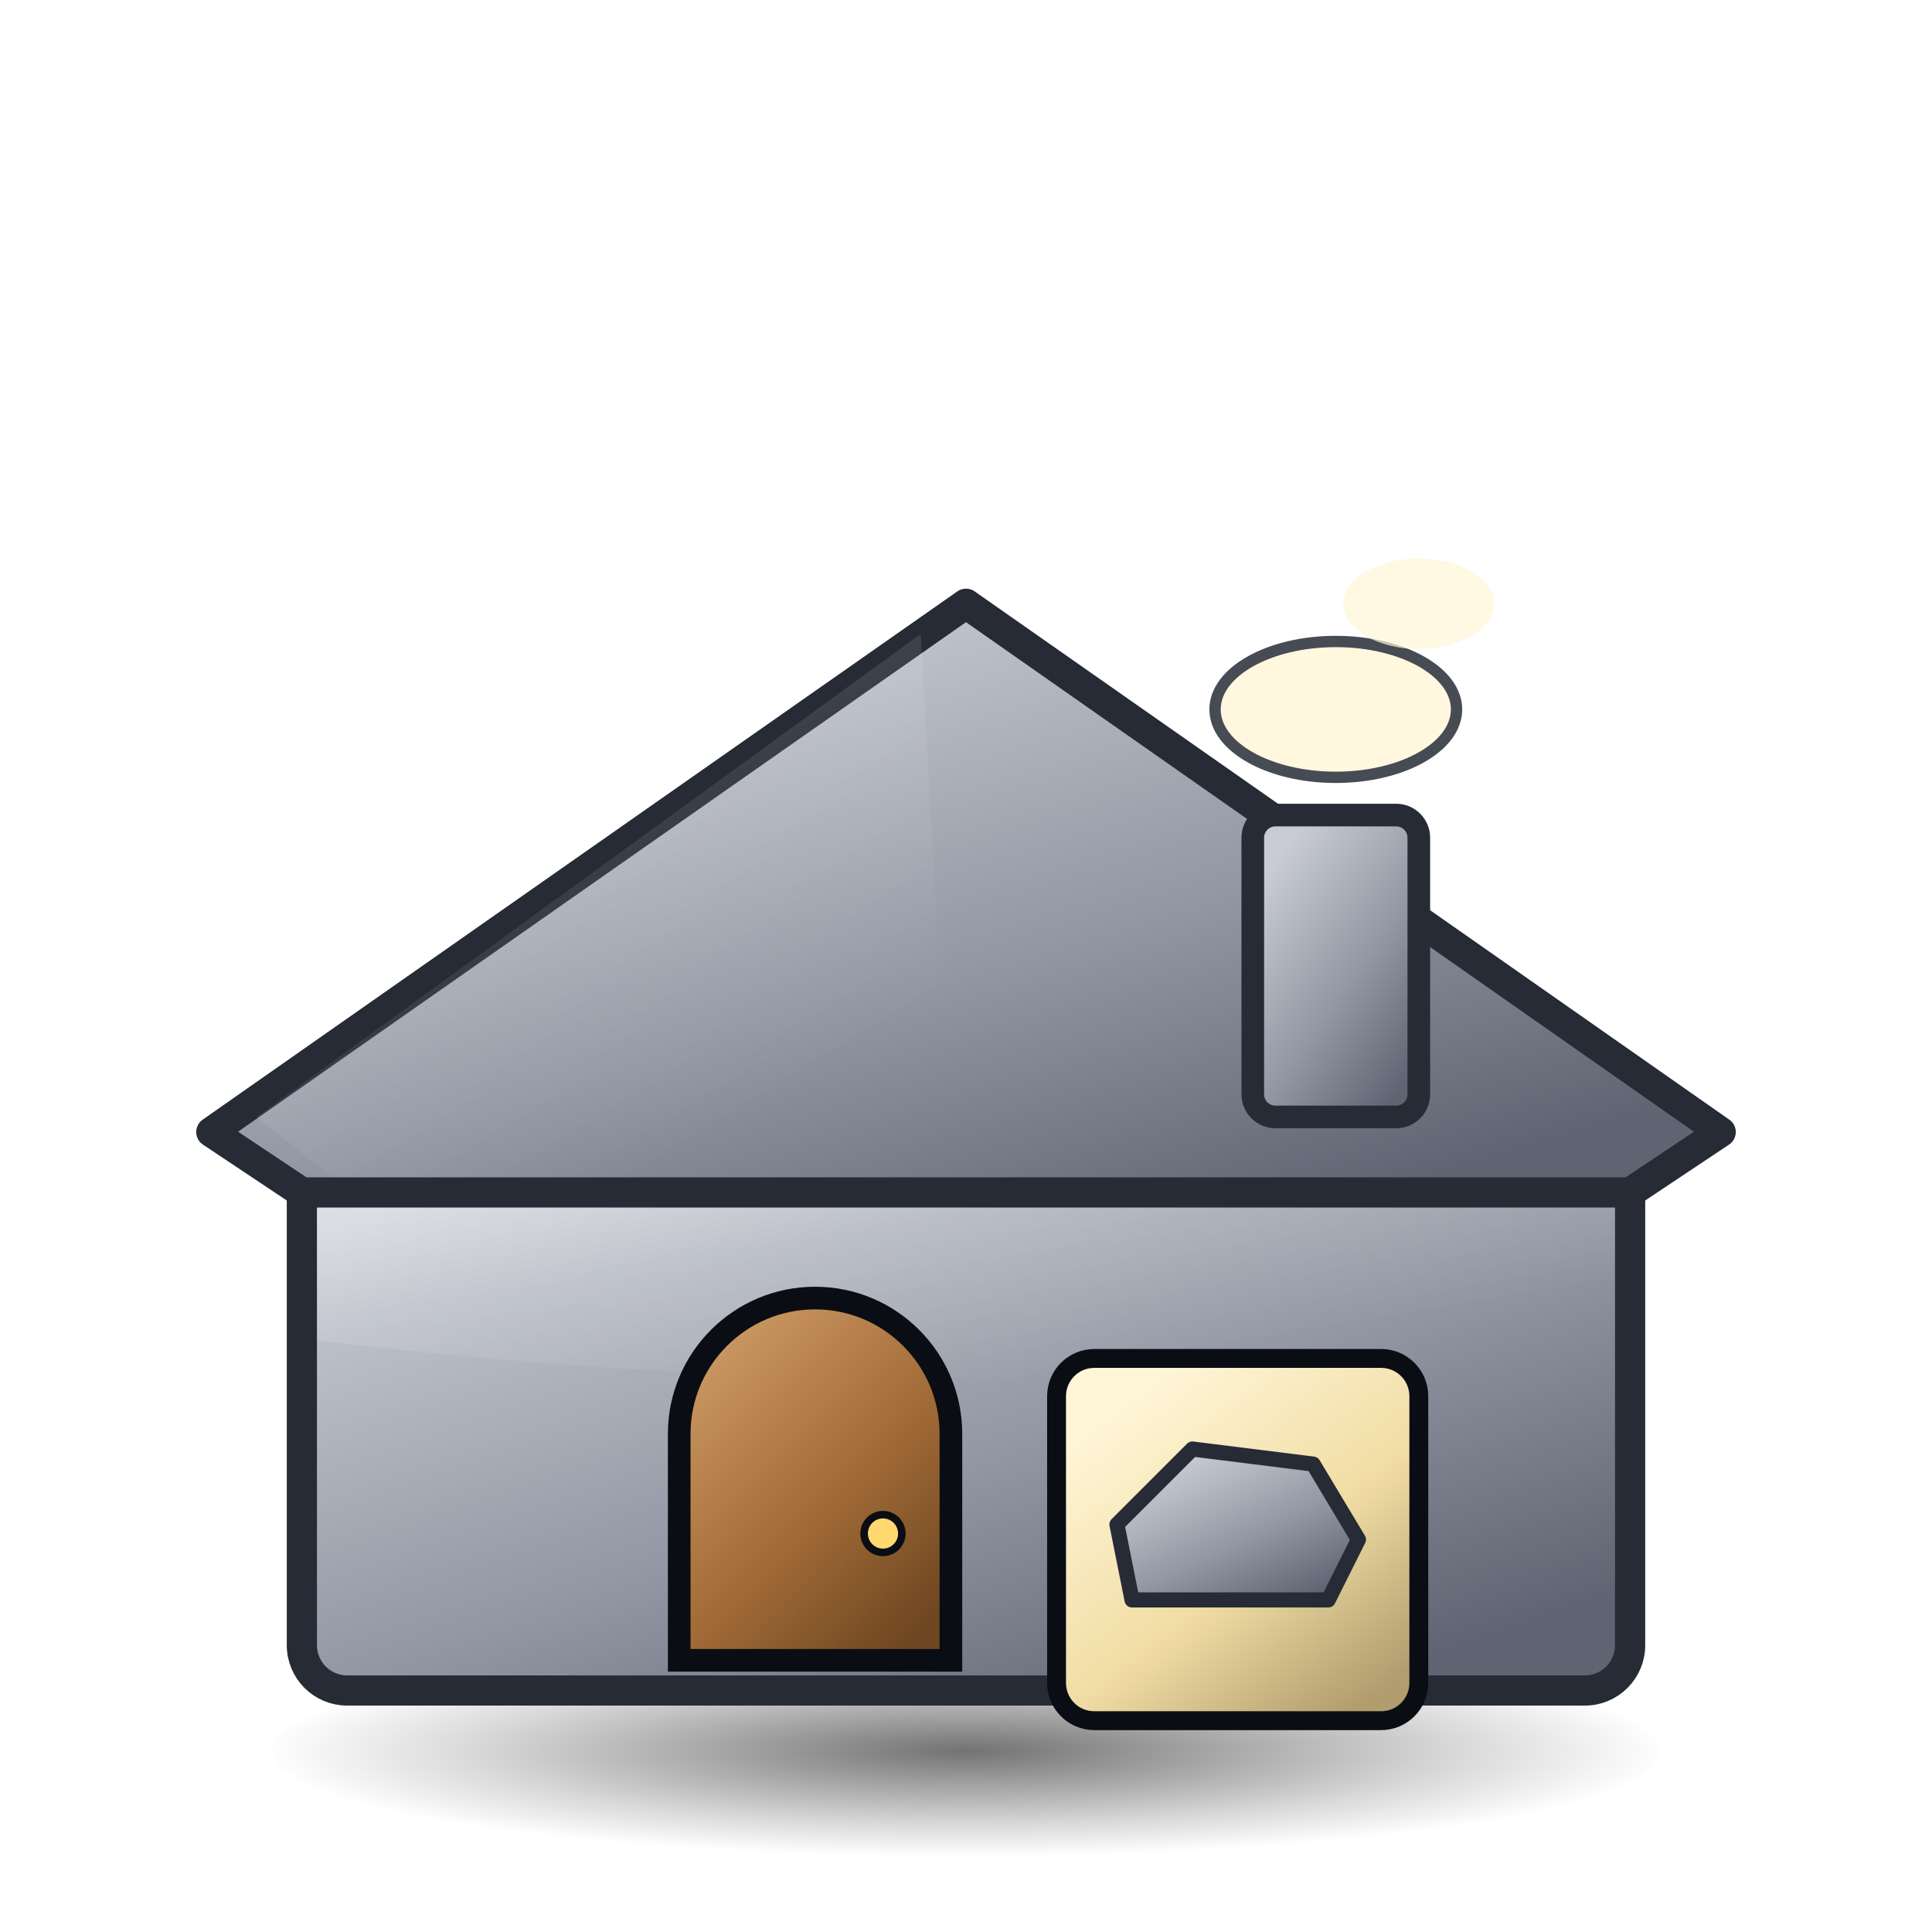
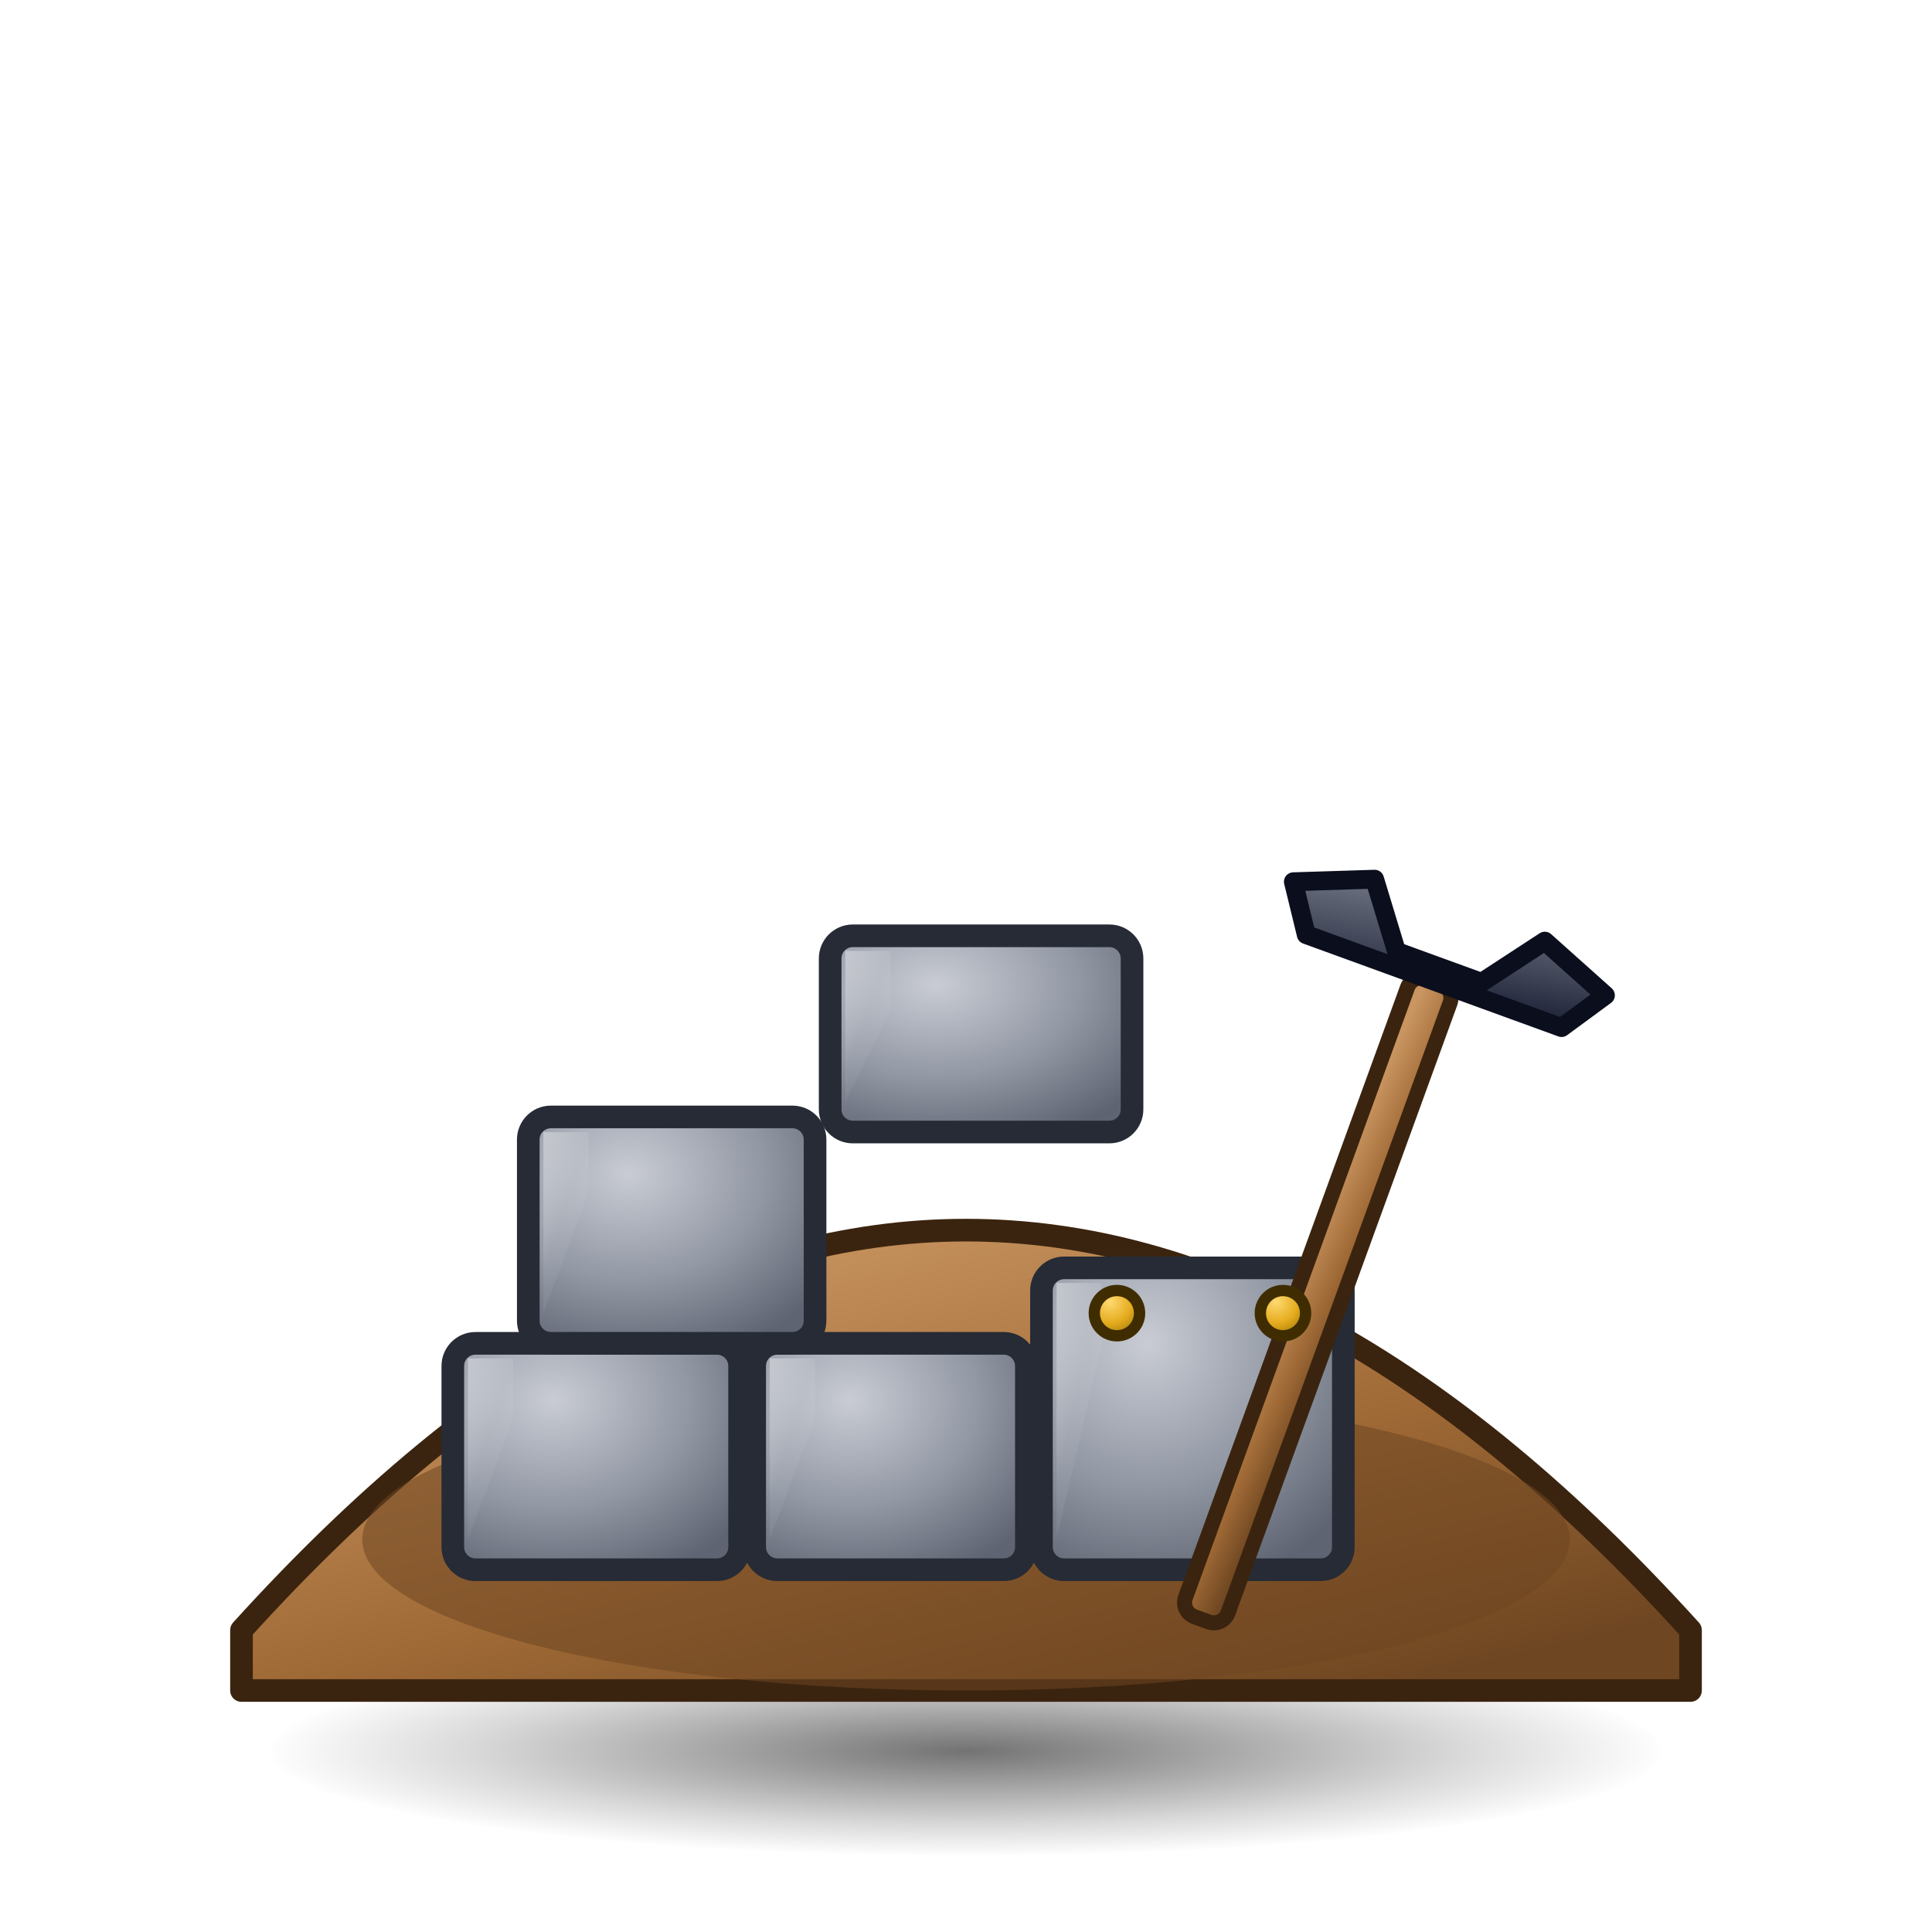
<svg xmlns="http://www.w3.org/2000/svg" viewBox="0 0 256 256" width="256" height="256" shape-rendering="geometricPrecision">
  <defs>
    <filter id="gk-shadow-soft" x="-30%" y="-30%" width="160%" height="160%">
      <feGaussianBlur in="SourceAlpha" stdDeviation="3" />
      <feOffset dx="0" dy="3" result="b" />
      <feComponentTransfer>
        <feFuncA type="linear" slope="0.55" />
      </feComponentTransfer>
      <feMerge>
        <feMergeNode />
        <feMergeNode in="SourceGraphic" />
      </feMerge>
    </filter>
    <filter id="gk-bevel" x="-10%" y="-10%" width="120%" height="120%">
      <feGaussianBlur in="SourceAlpha" stdDeviation="2" result="blur" />
      <feSpecularLighting in="blur" surfaceScale="3" specularConstant="0.6" specularExponent="20" lighting-color="#ffffff" result="spec">
        <feDistantLight azimuth="135" elevation="55" />
      </feSpecularLighting>
      <feComposite in="spec" in2="SourceAlpha" operator="in" result="specMasked" />
      <feComposite in="SourceGraphic" in2="specMasked" operator="arithmetic" k1="0" k2="1" k3="1" k4="0" />
    </filter>
    <linearGradient id="gk-gloss" x1="0" y1="0" x2="0.7" y2="0.9">
      <stop offset="0" stop-color="#FFFFFF" stop-opacity="0.85" />
      <stop offset="0.55" stop-color="#FFFFFF" stop-opacity="0.18" />
      <stop offset="1" stop-color="#FFFFFF" stop-opacity="0" />
    </linearGradient>
    <radialGradient id="gk-contact-shadow" cx="0.5" cy="0.5" r="0.5">
      <stop offset="0" stop-color="#000000" stop-opacity="0.55" />
      <stop offset="0.7" stop-color="#000000" stop-opacity="0.15" />
      <stop offset="1" stop-color="#000000" stop-opacity="0" />
    </radialGradient>
    <linearGradient id="gk-grad-wood" x1="0.2" y1="0.1" x2="0.85" y2="0.95">
      <stop offset="0" stop-color="#C99560" />
      <stop offset="0.55" stop-color="#A06A36" />
      <stop offset="1" stop-color="#6E4621" />
    </linearGradient>
    <radialGradient id="gk-rgrad-wood" cx="0.35" cy="0.25" r="0.85">
      <stop offset="0" stop-color="#C99560" />
      <stop offset="0.55" stop-color="#A06A36" />
      <stop offset="1" stop-color="#6E4621" />
    </radialGradient>
    <linearGradient id="gk-grad-stone" x1="0.2" y1="0.1" x2="0.85" y2="0.95">
      <stop offset="0" stop-color="#C9CCD4" />
      <stop offset="0.55" stop-color="#9298A4" />
      <stop offset="1" stop-color="#5E6471" />
    </linearGradient>
    <radialGradient id="gk-rgrad-stone" cx="0.35" cy="0.25" r="0.85">
      <stop offset="0" stop-color="#C9CCD4" />
      <stop offset="0.55" stop-color="#9298A4" />
      <stop offset="1" stop-color="#5E6471" />
    </radialGradient>
    <linearGradient id="gk-grad-brick" x1="0.2" y1="0.1" x2="0.85" y2="0.95">
      <stop offset="0" stop-color="#CE684D" />
      <stop offset="0.55" stop-color="#9C4231" />
      <stop offset="1" stop-color="#6A2618" />
    </linearGradient>
    <radialGradient id="gk-rgrad-brick" cx="0.35" cy="0.25" r="0.85">
      <stop offset="0" stop-color="#CE684D" />
      <stop offset="0.55" stop-color="#9C4231" />
      <stop offset="1" stop-color="#6A2618" />
    </radialGradient>
    <linearGradient id="gk-grad-thatch" x1="0.2" y1="0.1" x2="0.85" y2="0.95">
      <stop offset="0" stop-color="#E3B563" />
      <stop offset="0.55" stop-color="#B0832F" />
      <stop offset="1" stop-color="#79581B" />
    </linearGradient>
    <radialGradient id="gk-rgrad-thatch" cx="0.35" cy="0.25" r="0.85">
      <stop offset="0" stop-color="#E3B563" />
      <stop offset="0.55" stop-color="#B0832F" />
      <stop offset="1" stop-color="#79581B" />
    </radialGradient>
    <linearGradient id="gk-grad-steel" x1="0.2" y1="0.1" x2="0.85" y2="0.95">
      <stop offset="0" stop-color="#A0B0BE" />
      <stop offset="0.55" stop-color="#6F8190" />
      <stop offset="1" stop-color="#3F4D5A" />
    </linearGradient>
    <radialGradient id="gk-rgrad-steel" cx="0.35" cy="0.25" r="0.85">
      <stop offset="0" stop-color="#A0B0BE" />
      <stop offset="0.55" stop-color="#6F8190" />
      <stop offset="1" stop-color="#3F4D5A" />
    </radialGradient>
    <linearGradient id="gk-grad-iron" x1="0.2" y1="0.1" x2="0.85" y2="0.95">
      <stop offset="0" stop-color="#6B7080" />
      <stop offset="0.55" stop-color="#43485A" />
      <stop offset="1" stop-color="#21253A" />
    </linearGradient>
    <radialGradient id="gk-rgrad-iron" cx="0.35" cy="0.25" r="0.85">
      <stop offset="0" stop-color="#6B7080" />
      <stop offset="0.55" stop-color="#43485A" />
      <stop offset="1" stop-color="#21253A" />
    </radialGradient>
    <linearGradient id="gk-grad-copper" x1="0.2" y1="0.1" x2="0.85" y2="0.95">
      <stop offset="0" stop-color="#E2A172" />
      <stop offset="0.55" stop-color="#B36839" />
      <stop offset="1" stop-color="#7A3F1B" />
    </linearGradient>
    <radialGradient id="gk-rgrad-copper" cx="0.35" cy="0.25" r="0.85">
      <stop offset="0" stop-color="#E2A172" />
      <stop offset="0.55" stop-color="#B36839" />
      <stop offset="1" stop-color="#7A3F1B" />
    </radialGradient>
    <linearGradient id="gk-grad-gold" x1="0.2" y1="0.1" x2="0.85" y2="0.95">
      <stop offset="0" stop-color="#FFD970" />
      <stop offset="0.55" stop-color="#E5AC1F" />
      <stop offset="1" stop-color="#9F7505" />
    </linearGradient>
    <radialGradient id="gk-rgrad-gold" cx="0.35" cy="0.25" r="0.85">
      <stop offset="0" stop-color="#FFD970" />
      <stop offset="0.55" stop-color="#E5AC1F" />
      <stop offset="1" stop-color="#9F7505" />
    </radialGradient>
    <linearGradient id="gk-grad-ruby" x1="0.2" y1="0.1" x2="0.85" y2="0.95">
      <stop offset="0" stop-color="#FF7A8C" />
      <stop offset="0.55" stop-color="#D62E48" />
      <stop offset="1" stop-color="#8C1428" />
    </linearGradient>
    <radialGradient id="gk-rgrad-ruby" cx="0.35" cy="0.25" r="0.85">
      <stop offset="0" stop-color="#FF7A8C" />
      <stop offset="0.55" stop-color="#D62E48" />
      <stop offset="1" stop-color="#8C1428" />
    </radialGradient>
    <linearGradient id="gk-grad-emerald" x1="0.2" y1="0.1" x2="0.85" y2="0.95">
      <stop offset="0" stop-color="#5BDD96" />
      <stop offset="0.55" stop-color="#1FA561" />
      <stop offset="1" stop-color="#0E6C3D" />
    </linearGradient>
    <radialGradient id="gk-rgrad-emerald" cx="0.35" cy="0.25" r="0.85">
      <stop offset="0" stop-color="#5BDD96" />
      <stop offset="0.55" stop-color="#1FA561" />
      <stop offset="1" stop-color="#0E6C3D" />
    </radialGradient>
    <linearGradient id="gk-grad-sapphire" x1="0.2" y1="0.1" x2="0.85" y2="0.95">
      <stop offset="0" stop-color="#5A9EF7" />
      <stop offset="0.55" stop-color="#235FCB" />
      <stop offset="1" stop-color="#103480" />
    </linearGradient>
    <radialGradient id="gk-rgrad-sapphire" cx="0.35" cy="0.25" r="0.85">
      <stop offset="0" stop-color="#5A9EF7" />
      <stop offset="0.55" stop-color="#235FCB" />
      <stop offset="1" stop-color="#103480" />
    </radialGradient>
    <linearGradient id="gk-grad-amethyst" x1="0.2" y1="0.1" x2="0.85" y2="0.95">
      <stop offset="0" stop-color="#B581FF" />
      <stop offset="0.55" stop-color="#7E47D6" />
      <stop offset="1" stop-color="#4C2289" />
    </linearGradient>
    <radialGradient id="gk-rgrad-amethyst" cx="0.35" cy="0.25" r="0.85">
      <stop offset="0" stop-color="#B581FF" />
      <stop offset="0.55" stop-color="#7E47D6" />
      <stop offset="1" stop-color="#4C2289" />
    </radialGradient>
    <linearGradient id="gk-grad-leaf" x1="0.2" y1="0.1" x2="0.85" y2="0.95">
      <stop offset="0" stop-color="#7BD15A" />
      <stop offset="0.55" stop-color="#3D9226" />
      <stop offset="1" stop-color="#1F5712" />
    </linearGradient>
    <radialGradient id="gk-rgrad-leaf" cx="0.35" cy="0.25" r="0.85">
      <stop offset="0" stop-color="#7BD15A" />
      <stop offset="0.55" stop-color="#3D9226" />
      <stop offset="1" stop-color="#1F5712" />
    </radialGradient>
    <linearGradient id="gk-grad-sky" x1="0.2" y1="0.1" x2="0.85" y2="0.95">
      <stop offset="0" stop-color="#A8D9FF" />
      <stop offset="0.55" stop-color="#5FA8E8" />
      <stop offset="1" stop-color="#2C6BB0" />
    </linearGradient>
    <radialGradient id="gk-rgrad-sky" cx="0.35" cy="0.25" r="0.85">
      <stop offset="0" stop-color="#A8D9FF" />
      <stop offset="0.55" stop-color="#5FA8E8" />
      <stop offset="1" stop-color="#2C6BB0" />
    </radialGradient>
    <linearGradient id="gk-grad-dark" x1="0.2" y1="0.1" x2="0.85" y2="0.95">
      <stop offset="0" stop-color="#3A4250" />
      <stop offset="0.55" stop-color="#222937" />
      <stop offset="1" stop-color="#10141C" />
    </linearGradient>
    <radialGradient id="gk-rgrad-dark" cx="0.35" cy="0.25" r="0.85">
      <stop offset="0" stop-color="#3A4250" />
      <stop offset="0.55" stop-color="#222937" />
      <stop offset="1" stop-color="#10141C" />
    </radialGradient>
    <linearGradient id="gk-grad-cream" x1="0.2" y1="0.1" x2="0.85" y2="0.95">
      <stop offset="0" stop-color="#FFF6D8" />
      <stop offset="0.55" stop-color="#F1DDA4" />
      <stop offset="1" stop-color="#B19D6E" />
    </linearGradient>
    <radialGradient id="gk-rgrad-cream" cx="0.35" cy="0.25" r="0.85">
      <stop offset="0" stop-color="#FFF6D8" />
      <stop offset="0.55" stop-color="#F1DDA4" />
      <stop offset="1" stop-color="#B19D6E" />
    </radialGradient>
    <radialGradient id="gk-rarity-common" cx="0.5" cy="0.55" r="0.55">
      <stop offset="0" stop-color="#9298A4" stop-opacity="0.85" />
      <stop offset="0.6" stop-color="#9298A4" stop-opacity="0.35" />
      <stop offset="1" stop-color="#9298A4" stop-opacity="0" />
    </radialGradient>
    <radialGradient id="gk-rarity-uncommon" cx="0.5" cy="0.55" r="0.55">
      <stop offset="0" stop-color="#3D9226" stop-opacity="0.85" />
      <stop offset="0.6" stop-color="#3D9226" stop-opacity="0.35" />
      <stop offset="1" stop-color="#3D9226" stop-opacity="0" />
    </radialGradient>
    <radialGradient id="gk-rarity-rare" cx="0.5" cy="0.55" r="0.55">
      <stop offset="0" stop-color="#235FCB" stop-opacity="0.85" />
      <stop offset="0.6" stop-color="#235FCB" stop-opacity="0.35" />
      <stop offset="1" stop-color="#235FCB" stop-opacity="0" />
    </radialGradient>
    <radialGradient id="gk-rarity-epic" cx="0.5" cy="0.55" r="0.55">
      <stop offset="0" stop-color="#7E47D6" stop-opacity="0.85" />
      <stop offset="0.6" stop-color="#7E47D6" stop-opacity="0.35" />
      <stop offset="1" stop-color="#7E47D6" stop-opacity="0" />
    </radialGradient>
    <radialGradient id="gk-rarity-legendary" cx="0.5" cy="0.55" r="0.55">
      <stop offset="0" stop-color="#E5AC1F" stop-opacity="0.85" />
      <stop offset="0.6" stop-color="#E5AC1F" stop-opacity="0.35" />
      <stop offset="1" stop-color="#E5AC1F" stop-opacity="0" />
    </radialGradient>
    <radialGradient id="gk-rarity-mythic" cx="0.5" cy="0.55" r="0.55">
      <stop offset="0" stop-color="#D62E48" stop-opacity="0.85" />
      <stop offset="0.6" stop-color="#D62E48" stop-opacity="0.35" />
      <stop offset="1" stop-color="#D62E48" stop-opacity="0" />
    </radialGradient>
  </defs>
  <ellipse cx="128" cy="232" rx="92" ry="14" fill="url(#gk-contact-shadow)" />
-   <rect x="40" y="144" width="176" height="80" rx="6" ry="6" fill="url(#gk-grad-stone)" stroke="#262B36" stroke-width="4" />
-   <path d="M 42 150              Q 42 146 46 146              L 210 146              Q 214 146 214 150              L 214 177.6              Q 128 188 42 177.6              Z" fill="url(#gk-gloss)" opacity="0.7" pointer-events="none" />
-   <path d="M 28 150          L 128 80          L 228 150          L 216 158          L 40 158 Z" fill="url(#gk-grad-stone)" stroke="#262B36" stroke-width="4" stroke-linejoin="round" />
-   <path d="M 34 148 L 122 84 L 126 156 L 44 156 Z" fill="url(#gk-gloss)" opacity="0.5" />
-   <rect x="166" y="108" width="22" height="40" rx="3" fill="url(#gk-grad-stone)" stroke="#262B36" stroke-width="3" />
-   <ellipse cx="177" cy="94" rx="16" ry="9" fill="#FFF6D8" opacity="0.85" stroke="#262B36" stroke-width="1.5" />
-   <ellipse cx="188" cy="80" rx="10" ry="6" fill="#FFF6D8" opacity="0.7" />
-   <path d="M 90 220              L 90 190              A 18 18 0 0 1 126 190              L 126 220 Z" fill="url(#gk-grad-wood)" stroke="#0A0D14" stroke-width="3" />
-   <circle cx="117" cy="203.2" r="2.5" fill="#FFD970" stroke="#0A0D14" stroke-width="1" />
-   <rect x="140" y="180" width="48" height="48" rx="5" fill="url(#gk-grad-cream)" stroke="#0A0D14" stroke-width="2.5" />
-   <path d="M 150 212 L 148 202 L 158 192 L 174 194 L 180 204 L 176 212 Z" fill="url(#gk-grad-stone)" stroke="#262B36" stroke-width="2" stroke-linejoin="round" />
+   <path d="M 32 216 Q 128 110 224 216 L 224 224 L 32 224 Z" fill="url(#gk-grad-wood)" stroke="#3B240F" stroke-width="3" stroke-linejoin="round" />
+   <ellipse cx="128" cy="204" rx="80" ry="20" fill="#6E4621" opacity="0.55" />
+   <g>
+     <rect x="60" y="178" width="38" height="30" rx="3" ry="3" fill="url(#gk-rgrad-stone)" stroke="#262B36" stroke-width="3" />
+     <path d="M 62 180 L 68 180 L 68 188 L 62 204 Z" fill="url(#gk-gloss)" opacity="0.45" pointer-events="none" />
+     <rect x="100" y="178" width="36" height="30" rx="3" ry="3" fill="url(#gk-rgrad-stone)" stroke="#262B36" stroke-width="3" />
+     <path d="M 102 180 L 108 180 L 108 188 L 102 204 Z" fill="url(#gk-gloss)" opacity="0.45" pointer-events="none" />
+     <rect x="70" y="148" width="38" height="30" rx="3" ry="3" fill="url(#gk-rgrad-stone)" stroke="#262B36" stroke-width="3" />
+     <path d="M 72 150 L 78 150 L 78 158 L 72 174 Z" fill="url(#gk-gloss)" opacity="0.45" pointer-events="none" />
+     <rect x="138" y="168" width="40" height="40" rx="3" ry="3" fill="url(#gk-rgrad-stone)" stroke="#262B36" stroke-width="3" />
+     <path d="M 140 170 L 146 170 L 146 178 L 140 204 Z" fill="url(#gk-gloss)" opacity="0.45" pointer-events="none" />
+     <rect x="110" y="124" width="40" height="26" rx="3" ry="3" fill="url(#gk-rgrad-stone)" stroke="#262B36" stroke-width="3" />
+     <path d="M 112 126 L 118 126 L 118 134 L 112 146 Z" fill="url(#gk-gloss)" opacity="0.45" pointer-events="none" />
+   </g>
+   <g transform="translate(190, 130) rotate(20)">
+     <rect x="-3" y="0" width="6" height="90" rx="2" fill="url(#gk-grad-wood)" stroke="#3B240F" stroke-width="2" />
+     <path d="M -18 0 L 18 0 L 22 -6 L 12 -10 L 6 -2 L -6 -2 L -12 -10 L -22 -6 Z" fill="url(#gk-grad-iron)" stroke="#0B0E1C" stroke-width="2.5" stroke-linejoin="round" />
+   </g>
+   <circle cx="148" cy="174" r="3" fill="url(#gk-rgrad-gold)" stroke="#3F2D01" stroke-width="1.5" />
+   <circle cx="170" cy="174" r="3" fill="url(#gk-rgrad-gold)" stroke="#3F2D01" stroke-width="1.5" />
</svg>
